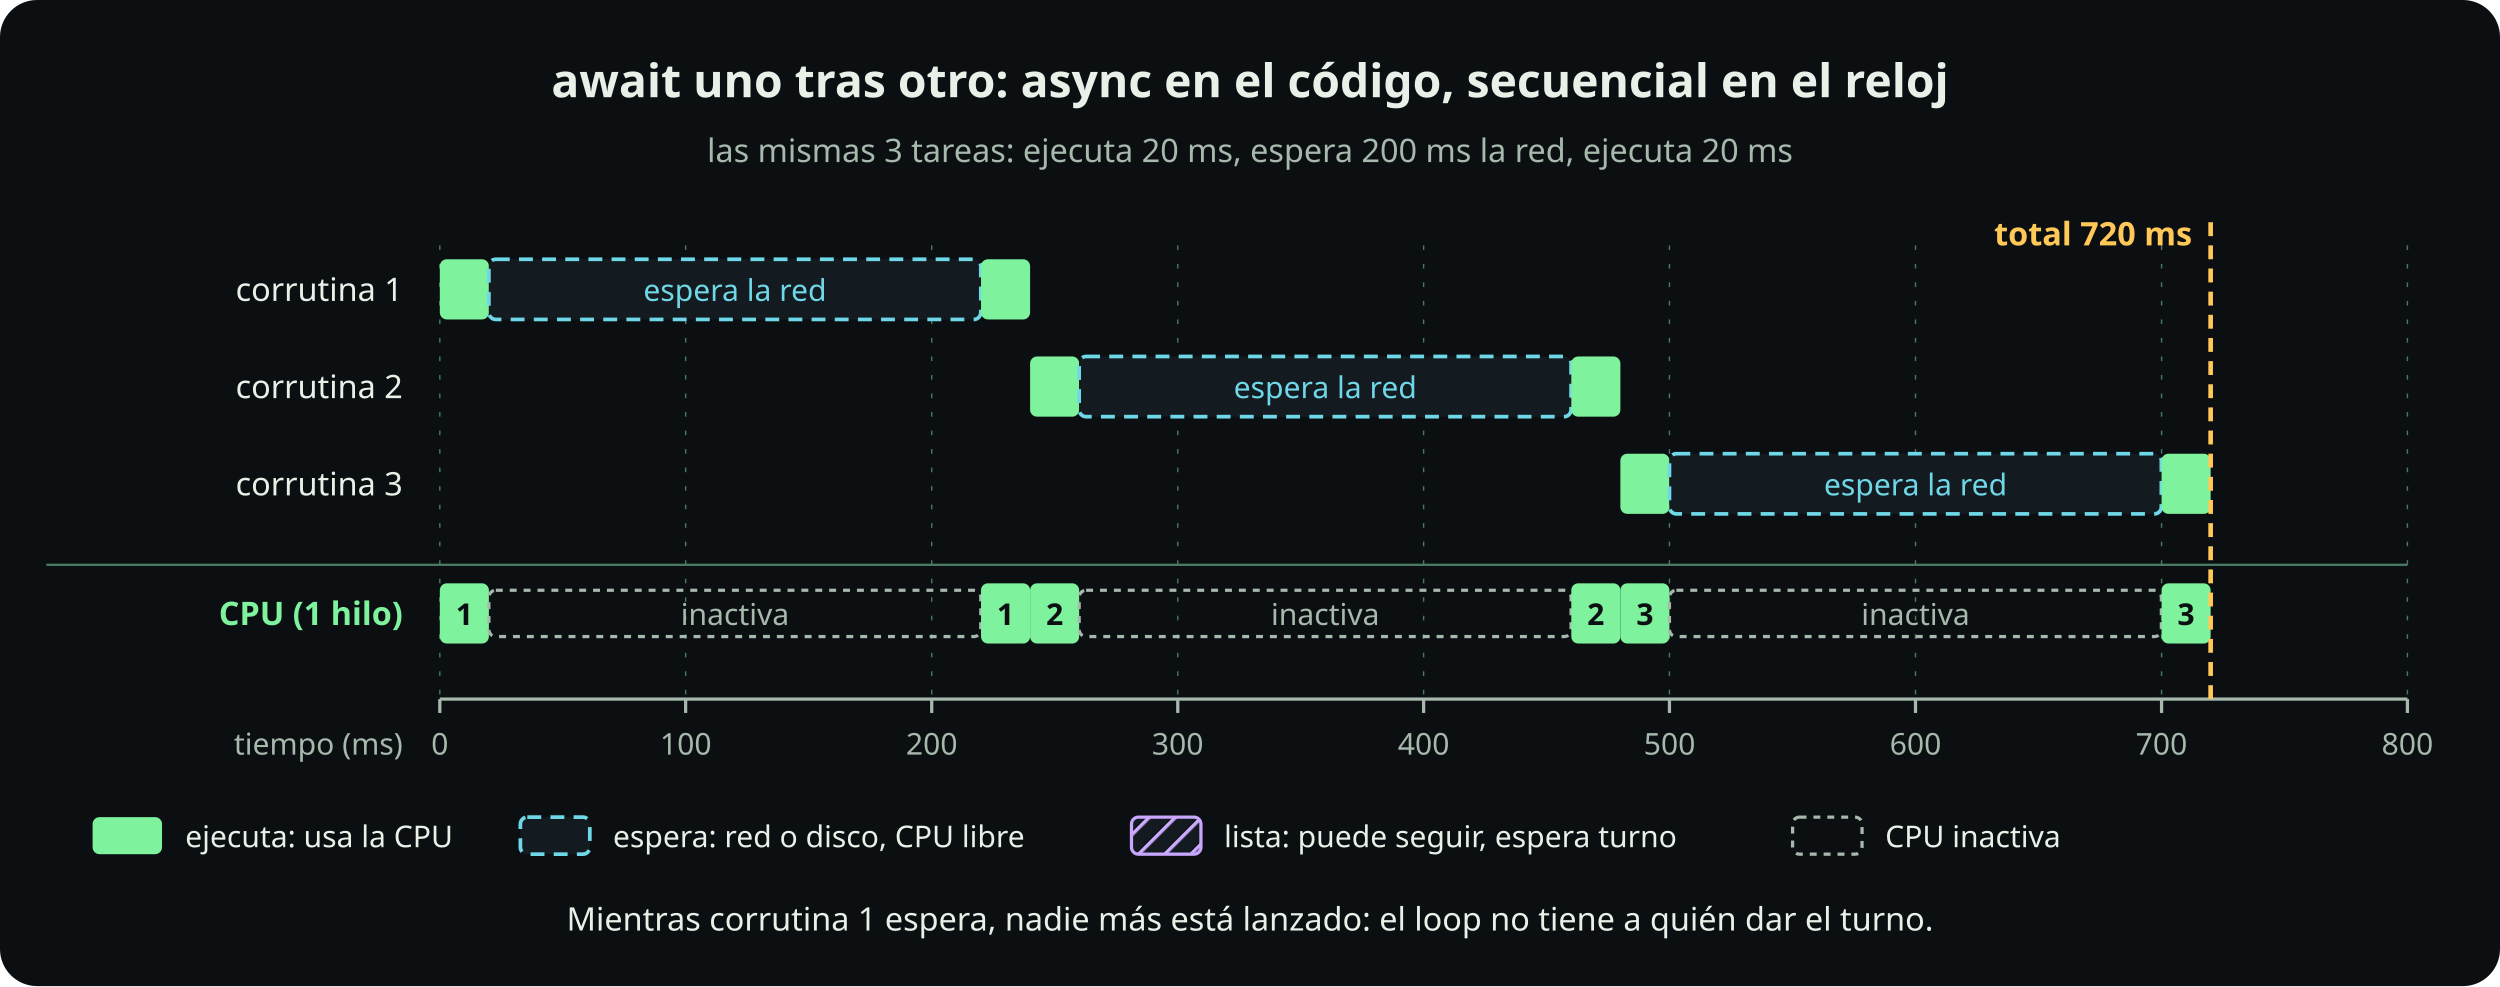
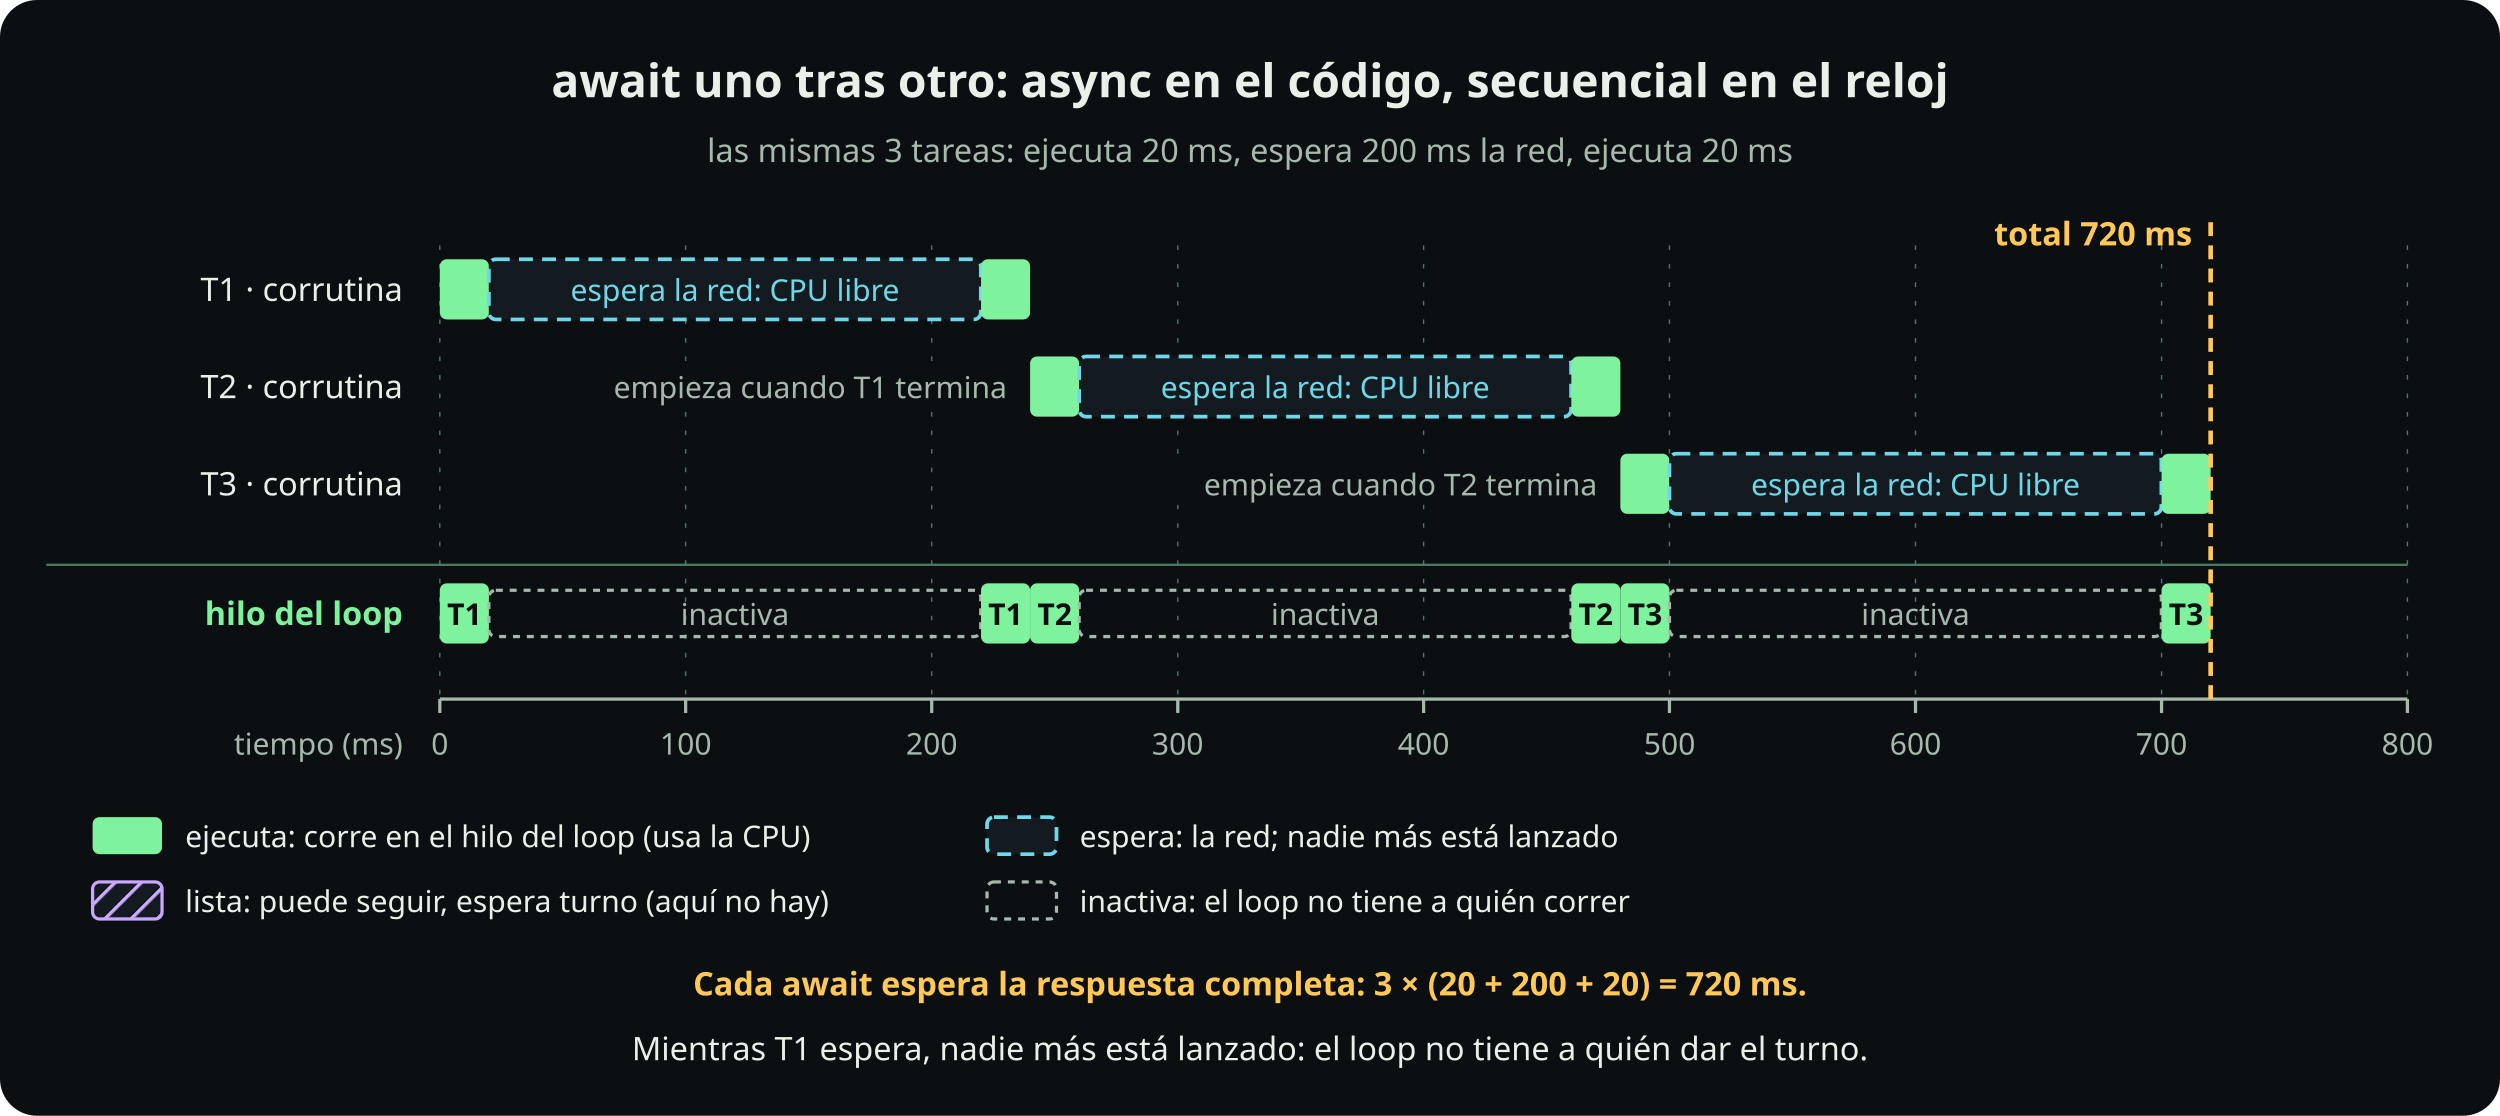
- <svg xmlns="http://www.w3.org/2000/svg" width="1080" height="426" viewBox="0 0 1080 426" role="img" aria-label="Diagrama de Gantt con eje de tiempo en milisegundos de 0 a 800. El anti patron: tres corrutinas con await una tras otra, sin gather. Cada await espera su respuesta completa antes de lanzar la siguiente llamada, asi que el dibujo es identico al secuencial: total 720 ms y la CPU inactiva durante las tres esperas de 200 ms.">
-   <rect x="0" y="0" width="1080" height="426" rx="16" fill="#0b0f12" />
+ <svg xmlns="http://www.w3.org/2000/svg" width="1080" height="482" viewBox="0 0 1080 482" role="img" aria-label="Diagrama de Gantt con eje de tiempo en milisegundos de 0 a 800. El anti patron: tres corrutinas, T1 a T3, con await una tras otra, sin gather. Cada await espera su respuesta completa antes de lanzar la siguiente llamada: T2 no empieza hasta que T1 termina y el dibujo es identico al secuencial. El hilo del loop queda inactivo durante las tres esperas de 200 ms. Total 720 ms: 3 por (20 + 200 + 20).">
+   <rect x="0" y="0" width="1080" height="482" rx="16" fill="#0b0f12" />
  <defs>
    <marker id="f4a7a63" viewBox="0 0 10 10" refX="9" refY="5" markerWidth="6" markerHeight="6" orient="auto-start-reverse">
      <path d="M 0 0 L 10 5 L 0 10 z" fill="#4a7a63" />
    </marker>
    <marker id="f7ef29d" viewBox="0 0 10 10" refX="9" refY="5" markerWidth="6" markerHeight="6" orient="auto-start-reverse">
      <path d="M 0 0 L 10 5 L 0 10 z" fill="#7ef29d" />
    </marker>
    <marker id="fffc857" viewBox="0 0 10 10" refX="9" refY="5" markerWidth="6" markerHeight="6" orient="auto-start-reverse">
      <path d="M 0 0 L 10 5 L 0 10 z" fill="#ffc857" />
    </marker>
    <marker id="f6fd8e8" viewBox="0 0 10 10" refX="9" refY="5" markerWidth="6" markerHeight="6" orient="auto-start-reverse">
      <path d="M 0 0 L 10 5 L 0 10 z" fill="#6fd8e8" />
    </marker>
    <marker id="fc9a7ff" viewBox="0 0 10 10" refX="9" refY="5" markerWidth="6" markerHeight="6" orient="auto-start-reverse">
      <path d="M 0 0 L 10 5 L 0 10 z" fill="#c9a7ff" />
    </marker>
    <marker id="fff8a7a" viewBox="0 0 10 10" refX="9" refY="5" markerWidth="6" markerHeight="6" orient="auto-start-reverse">
      <path d="M 0 0 L 10 5 L 0 10 z" fill="#ff8a7a" />
    </marker>
    <marker id="fa7b8ad" viewBox="0 0 10 10" refX="9" refY="5" markerWidth="6" markerHeight="6" orient="auto-start-reverse">
      <path d="M 0 0 L 10 5 L 0 10 z" fill="#a7b8ad" />
    </marker>
    <marker id="fe8f0e8" viewBox="0 0 10 10" refX="9" refY="5" markerWidth="6" markerHeight="6" orient="auto-start-reverse">
      <path d="M 0 0 L 10 5 L 0 10 z" fill="#e8f0e8" />
    </marker>
  </defs>
  <defs>
    <pattern id="rayado" width="8" height="8" patternUnits="userSpaceOnUse" patternTransform="rotate(45)">
      <rect x="0" y="0" width="8" height="8" fill="#141b20" />
      <line x1="0" y1="0" x2="0" y2="8" stroke="#c9a7ff" stroke-width="3" />
    </pattern>
  </defs>
  <text x="540.0" y="42" fill="#e8f0e8" font-family="system-ui, sans-serif" font-size="20" font-weight="600" text-anchor="middle">await uno tras otro: async en el código, secuencial en el reloj</text>
  <text x="540.0" y="70" fill="#a7b8ad" font-family="system-ui, sans-serif" font-size="14" font-weight="normal" text-anchor="middle">las mismas 3 tareas: ejecuta 20 ms, espera 200 ms la red, ejecuta 20 ms</text>
  <line x1="190.0" y1="106.0" x2="190.0" y2="302.0" stroke="#4a7a63" stroke-width="0.6" stroke-dasharray="2 6" />
  <line x1="296.2" y1="106.0" x2="296.2" y2="302.0" stroke="#4a7a63" stroke-width="0.6" stroke-dasharray="2 6" />
  <line x1="402.5" y1="106.0" x2="402.5" y2="302.0" stroke="#4a7a63" stroke-width="0.6" stroke-dasharray="2 6" />
  <line x1="508.8" y1="106.0" x2="508.8" y2="302.0" stroke="#4a7a63" stroke-width="0.6" stroke-dasharray="2 6" />
  <line x1="615.0" y1="106.0" x2="615.0" y2="302.0" stroke="#4a7a63" stroke-width="0.6" stroke-dasharray="2 6" />
  <line x1="721.2" y1="106.0" x2="721.2" y2="302.0" stroke="#4a7a63" stroke-width="0.6" stroke-dasharray="2 6" />
  <line x1="827.5" y1="106.0" x2="827.5" y2="302.0" stroke="#4a7a63" stroke-width="0.6" stroke-dasharray="2 6" />
  <line x1="933.8" y1="106.0" x2="933.8" y2="302.0" stroke="#4a7a63" stroke-width="0.6" stroke-dasharray="2 6" />
  <line x1="1040.0" y1="106.0" x2="1040.0" y2="302.0" stroke="#4a7a63" stroke-width="0.6" stroke-dasharray="2 6" />
-   <text x="174" y="130.0" fill="#e8f0e8" font-family="system-ui, sans-serif" font-size="14" font-weight="normal" text-anchor="end">corrutina 1</text>
+   <text x="174" y="130.0" fill="#e8f0e8" font-family="system-ui, sans-serif" font-size="14" font-weight="normal" text-anchor="end">T1 · corrutina</text>
  <rect x="190.0" y="112.0" width="21.2" height="26" rx="3" fill="#7ef29d" stroke="none" stroke-width="0" />
  <rect x="211.2" y="112.0" width="212.5" height="26" rx="3" fill="#141b20" stroke="#6fd8e8" stroke-width="1.6" stroke-dasharray="6 4" />
-   <text x="317.5" y="130.0" fill="#6fd8e8" font-family="system-ui, sans-serif" font-size="13" font-weight="normal" text-anchor="middle">espera la red</text>
+   <text x="317.5" y="130.0" fill="#6fd8e8" font-family="system-ui, sans-serif" font-size="13" font-weight="normal" text-anchor="middle">espera la red: CPU libre</text>
  <rect x="423.8" y="112.0" width="21.2" height="26" rx="3" fill="#7ef29d" stroke="none" stroke-width="0" />
-   <text x="174" y="172.0" fill="#e8f0e8" font-family="system-ui, sans-serif" font-size="14" font-weight="normal" text-anchor="end">corrutina 2</text>
+   <text x="174" y="172.0" fill="#e8f0e8" font-family="system-ui, sans-serif" font-size="14" font-weight="normal" text-anchor="end">T2 · corrutina</text>
  <rect x="445.0" y="154.0" width="21.2" height="26" rx="3" fill="#7ef29d" stroke="none" stroke-width="0" />
  <rect x="466.2" y="154.0" width="212.5" height="26" rx="3" fill="#141b20" stroke="#6fd8e8" stroke-width="1.6" stroke-dasharray="6 4" />
-   <text x="572.5" y="172.0" fill="#6fd8e8" font-family="system-ui, sans-serif" font-size="13" font-weight="normal" text-anchor="middle">espera la red</text>
+   <text x="572.5" y="172.0" fill="#6fd8e8" font-family="system-ui, sans-serif" font-size="13" font-weight="normal" text-anchor="middle">espera la red: CPU libre</text>
  <rect x="678.8" y="154.0" width="21.2" height="26" rx="3" fill="#7ef29d" stroke="none" stroke-width="0" />
-   <text x="174" y="214.0" fill="#e8f0e8" font-family="system-ui, sans-serif" font-size="14" font-weight="normal" text-anchor="end">corrutina 3</text>
+   <rect x="249.0" y="158.0" width="190.0" height="18" rx="2" fill="#0b0f12" stroke="none" stroke-width="0" />
+   <text x="435.0" y="172.0" fill="#a7b8ad" font-family="system-ui, sans-serif" font-size="13" font-weight="normal" text-anchor="end">empieza cuando T1 termina</text>
+   <text x="174" y="214.0" fill="#e8f0e8" font-family="system-ui, sans-serif" font-size="14" font-weight="normal" text-anchor="end">T3 · corrutina</text>
  <rect x="700.0" y="196.0" width="21.2" height="26" rx="3" fill="#7ef29d" stroke="none" stroke-width="0" />
  <rect x="721.2" y="196.0" width="212.5" height="26" rx="3" fill="#141b20" stroke="#6fd8e8" stroke-width="1.6" stroke-dasharray="6 4" />
-   <text x="827.5" y="214.0" fill="#6fd8e8" font-family="system-ui, sans-serif" font-size="13" font-weight="normal" text-anchor="middle">espera la red</text>
+   <text x="827.5" y="214.0" fill="#6fd8e8" font-family="system-ui, sans-serif" font-size="13" font-weight="normal" text-anchor="middle">espera la red: CPU libre</text>
  <rect x="933.8" y="196.0" width="21.2" height="26" rx="3" fill="#7ef29d" stroke="none" stroke-width="0" />
+   <rect x="504.0" y="200.0" width="190.0" height="18" rx="2" fill="#0b0f12" stroke="none" stroke-width="0" />
+   <text x="690.0" y="214.0" fill="#a7b8ad" font-family="system-ui, sans-serif" font-size="13" font-weight="normal" text-anchor="end">empieza cuando T2 termina</text>
  <line x1="20.0" y1="244.0" x2="1040.0" y2="244.0" stroke="#4a7a63" stroke-width="1" />
-   <text x="174" y="270.0" fill="#7ef29d" font-family="system-ui, sans-serif" font-size="14" font-weight="600" text-anchor="end">CPU (1 hilo)</text>
+   <text x="174" y="270.0" fill="#7ef29d" font-family="system-ui, sans-serif" font-size="14" font-weight="600" text-anchor="end">hilo del loop</text>
  <rect x="190.0" y="252.0" width="21.2" height="26" rx="3" fill="#7ef29d" stroke="none" stroke-width="0" />
-   <text x="200.625" y="270.0" fill="#0b0f12" font-family="system-ui, sans-serif" font-size="13" font-weight="600" text-anchor="middle">1</text>
+   <text x="200.625" y="270.0" fill="#0b0f12" font-family="system-ui, sans-serif" font-size="13" font-weight="600" text-anchor="middle">T1</text>
  <rect x="211.2" y="255.0" width="212.5" height="20" rx="3" fill="none" stroke="#a7b8ad" stroke-width="1.4" stroke-dasharray="3 3" />
  <text x="317.5" y="270.0" fill="#a7b8ad" font-family="system-ui, sans-serif" font-size="13" font-weight="normal" text-anchor="middle">inactiva</text>
  <rect x="423.8" y="252.0" width="21.2" height="26" rx="3" fill="#7ef29d" stroke="none" stroke-width="0" />
-   <text x="434.375" y="270.0" fill="#0b0f12" font-family="system-ui, sans-serif" font-size="13" font-weight="600" text-anchor="middle">1</text>
+   <text x="434.375" y="270.0" fill="#0b0f12" font-family="system-ui, sans-serif" font-size="13" font-weight="600" text-anchor="middle">T1</text>
  <rect x="445.0" y="252.0" width="21.2" height="26" rx="3" fill="#7ef29d" stroke="none" stroke-width="0" />
-   <text x="455.625" y="270.0" fill="#0b0f12" font-family="system-ui, sans-serif" font-size="13" font-weight="600" text-anchor="middle">2</text>
+   <text x="455.625" y="270.0" fill="#0b0f12" font-family="system-ui, sans-serif" font-size="13" font-weight="600" text-anchor="middle">T2</text>
  <rect x="466.2" y="255.0" width="212.5" height="20" rx="3" fill="none" stroke="#a7b8ad" stroke-width="1.4" stroke-dasharray="3 3" />
  <text x="572.5" y="270.0" fill="#a7b8ad" font-family="system-ui, sans-serif" font-size="13" font-weight="normal" text-anchor="middle">inactiva</text>
  <rect x="678.8" y="252.0" width="21.2" height="26" rx="3" fill="#7ef29d" stroke="none" stroke-width="0" />
-   <text x="689.375" y="270.0" fill="#0b0f12" font-family="system-ui, sans-serif" font-size="13" font-weight="600" text-anchor="middle">2</text>
+   <text x="689.375" y="270.0" fill="#0b0f12" font-family="system-ui, sans-serif" font-size="13" font-weight="600" text-anchor="middle">T2</text>
  <rect x="700.0" y="252.0" width="21.2" height="26" rx="3" fill="#7ef29d" stroke="none" stroke-width="0" />
-   <text x="710.625" y="270.0" fill="#0b0f12" font-family="system-ui, sans-serif" font-size="13" font-weight="600" text-anchor="middle">3</text>
+   <text x="710.625" y="270.0" fill="#0b0f12" font-family="system-ui, sans-serif" font-size="13" font-weight="600" text-anchor="middle">T3</text>
  <rect x="721.2" y="255.0" width="212.5" height="20" rx="3" fill="none" stroke="#a7b8ad" stroke-width="1.4" stroke-dasharray="3 3" />
  <text x="827.5" y="270.0" fill="#a7b8ad" font-family="system-ui, sans-serif" font-size="13" font-weight="normal" text-anchor="middle">inactiva</text>
  <rect x="933.8" y="252.0" width="21.2" height="26" rx="3" fill="#7ef29d" stroke="none" stroke-width="0" />
-   <text x="944.375" y="270.0" fill="#0b0f12" font-family="system-ui, sans-serif" font-size="13" font-weight="600" text-anchor="middle">3</text>
+   <text x="944.375" y="270.0" fill="#0b0f12" font-family="system-ui, sans-serif" font-size="13" font-weight="600" text-anchor="middle">T3</text>
  <line x1="190.0" y1="302.0" x2="1040.0" y2="302.0" stroke="#a7b8ad" stroke-width="1.4" />
  <line x1="190.0" y1="302.0" x2="190.0" y2="308.0" stroke="#a7b8ad" stroke-width="1.4" />
  <text x="190.0" y="326" fill="#a7b8ad" font-family="system-ui, sans-serif" font-size="13" font-weight="normal" text-anchor="middle">0</text>
  <line x1="296.2" y1="302.0" x2="296.2" y2="308.0" stroke="#a7b8ad" stroke-width="1.4" />
  <text x="296.25" y="326" fill="#a7b8ad" font-family="system-ui, sans-serif" font-size="13" font-weight="normal" text-anchor="middle">100</text>
  <line x1="402.5" y1="302.0" x2="402.5" y2="308.0" stroke="#a7b8ad" stroke-width="1.4" />
  <text x="402.5" y="326" fill="#a7b8ad" font-family="system-ui, sans-serif" font-size="13" font-weight="normal" text-anchor="middle">200</text>
  <line x1="508.8" y1="302.0" x2="508.8" y2="308.0" stroke="#a7b8ad" stroke-width="1.4" />
  <text x="508.75" y="326" fill="#a7b8ad" font-family="system-ui, sans-serif" font-size="13" font-weight="normal" text-anchor="middle">300</text>
  <line x1="615.0" y1="302.0" x2="615.0" y2="308.0" stroke="#a7b8ad" stroke-width="1.4" />
  <text x="615.0" y="326" fill="#a7b8ad" font-family="system-ui, sans-serif" font-size="13" font-weight="normal" text-anchor="middle">400</text>
  <line x1="721.2" y1="302.0" x2="721.2" y2="308.0" stroke="#a7b8ad" stroke-width="1.4" />
  <text x="721.25" y="326" fill="#a7b8ad" font-family="system-ui, sans-serif" font-size="13" font-weight="normal" text-anchor="middle">500</text>
  <line x1="827.5" y1="302.0" x2="827.5" y2="308.0" stroke="#a7b8ad" stroke-width="1.4" />
  <text x="827.5" y="326" fill="#a7b8ad" font-family="system-ui, sans-serif" font-size="13" font-weight="normal" text-anchor="middle">600</text>
  <line x1="933.8" y1="302.0" x2="933.8" y2="308.0" stroke="#a7b8ad" stroke-width="1.4" />
  <text x="933.75" y="326" fill="#a7b8ad" font-family="system-ui, sans-serif" font-size="13" font-weight="normal" text-anchor="middle">700</text>
  <line x1="1040.0" y1="302.0" x2="1040.0" y2="308.0" stroke="#a7b8ad" stroke-width="1.4" />
  <text x="1040.0" y="326" fill="#a7b8ad" font-family="system-ui, sans-serif" font-size="13" font-weight="normal" text-anchor="middle">800</text>
  <text x="174" y="326" fill="#a7b8ad" font-family="system-ui, sans-serif" font-size="13" font-weight="normal" text-anchor="end">tiempo (ms)</text>
  <line x1="955.0" y1="96.0" x2="955.0" y2="302.0" stroke="#ffc857" stroke-width="2" stroke-dasharray="6 4" />
  <text x="947.0" y="106" fill="#ffc857" font-family="system-ui, sans-serif" font-size="14" font-weight="600" text-anchor="end">total 720 ms</text>
  <rect x="40.0" y="353.0" width="30.0" height="16" rx="3" fill="#7ef29d" stroke="none" stroke-width="0" />
-   <text x="80" y="366" fill="#e8f0e8" font-family="system-ui, sans-serif" font-size="13" font-weight="normal" text-anchor="start">ejecuta: usa la CPU</text>
-   <rect x="224.8" y="353.0" width="30.0" height="16" rx="3" fill="#141b20" stroke="#6fd8e8" stroke-width="1.6" stroke-dasharray="6 4" />
-   <text x="264.8" y="366" fill="#e8f0e8" font-family="system-ui, sans-serif" font-size="13" font-weight="normal" text-anchor="start">espera: red o disco, CPU libre</text>
-   <rect x="488.8" y="353.0" width="30.0" height="16" rx="3" fill="url(#rayado)" stroke="#c9a7ff" stroke-width="1.4" />
-   <text x="528.8" y="366" fill="#e8f0e8" font-family="system-ui, sans-serif" font-size="13" font-weight="normal" text-anchor="start">lista: puede seguir, espera turno</text>
-   <rect x="774.4" y="353.0" width="30.0" height="16" rx="3" fill="none" stroke="#a7b8ad" stroke-width="1.4" stroke-dasharray="3 3" />
-   <text x="814.4" y="366" fill="#e8f0e8" font-family="system-ui, sans-serif" font-size="13" font-weight="normal" text-anchor="start">CPU inactiva</text>
-   <text x="540.0" y="402" fill="#e8f0e8" font-family="system-ui, sans-serif" font-size="14" font-weight="normal" text-anchor="middle">Mientras corrutina 1 espera, nadie más está lanzado: el loop no tiene a quién dar el turno.</text>
+   <text x="80" y="366" fill="#e8f0e8" font-family="system-ui, sans-serif" font-size="13" font-weight="normal" text-anchor="start">ejecuta: corre en el hilo del loop (usa la CPU)</text>
+   <rect x="426.4" y="353.0" width="30.0" height="16" rx="3" fill="#141b20" stroke="#6fd8e8" stroke-width="1.6" stroke-dasharray="6 4" />
+   <text x="466.4" y="366" fill="#e8f0e8" font-family="system-ui, sans-serif" font-size="13" font-weight="normal" text-anchor="start">espera: la red; nadie más está lanzado</text>
+   <rect x="40.0" y="381.0" width="30.0" height="16" rx="3" fill="url(#rayado)" stroke="#c9a7ff" stroke-width="1.4" />
+   <text x="80" y="394" fill="#e8f0e8" font-family="system-ui, sans-serif" font-size="13" font-weight="normal" text-anchor="start">lista: puede seguir, espera turno (aquí no hay)</text>
+   <rect x="426.4" y="381.0" width="30.0" height="16" rx="3" fill="none" stroke="#a7b8ad" stroke-width="1.4" stroke-dasharray="3 3" />
+   <text x="466.4" y="394" fill="#e8f0e8" font-family="system-ui, sans-serif" font-size="13" font-weight="normal" text-anchor="start">inactiva: el loop no tiene a quién correr</text>
+   <text x="540.0" y="430" fill="#ffc857" font-family="system-ui, sans-serif" font-size="14" font-weight="600" text-anchor="middle">Cada await espera la respuesta completa: 3 × (20 + 200 + 20) = 720 ms.</text>
+   <text x="540.0" y="458" fill="#e8f0e8" font-family="system-ui, sans-serif" font-size="14" font-weight="normal" text-anchor="middle">Mientras T1 espera, nadie más está lanzado: el loop no tiene a quién dar el turno.</text>
</svg>
